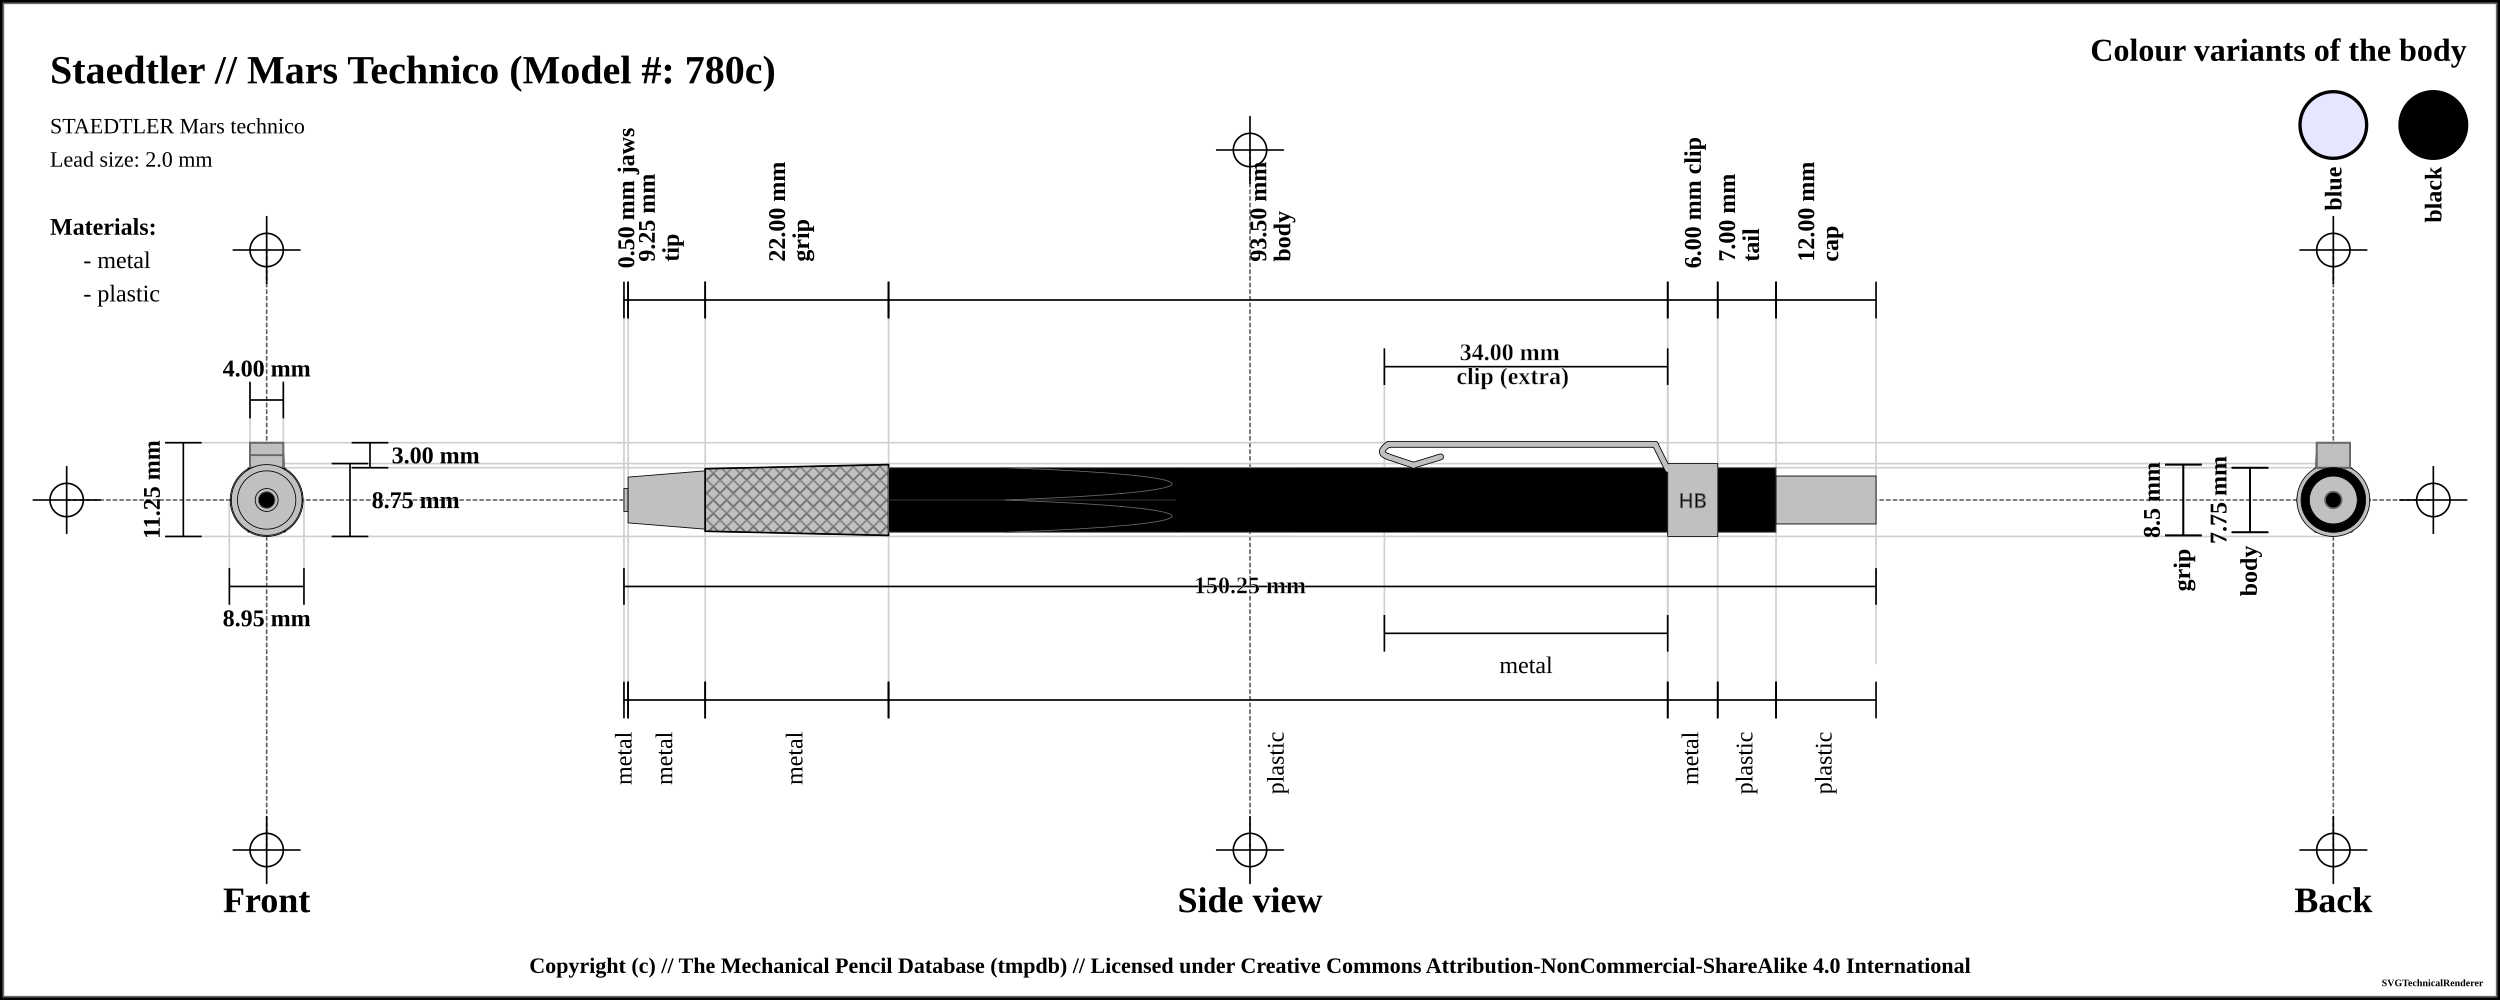
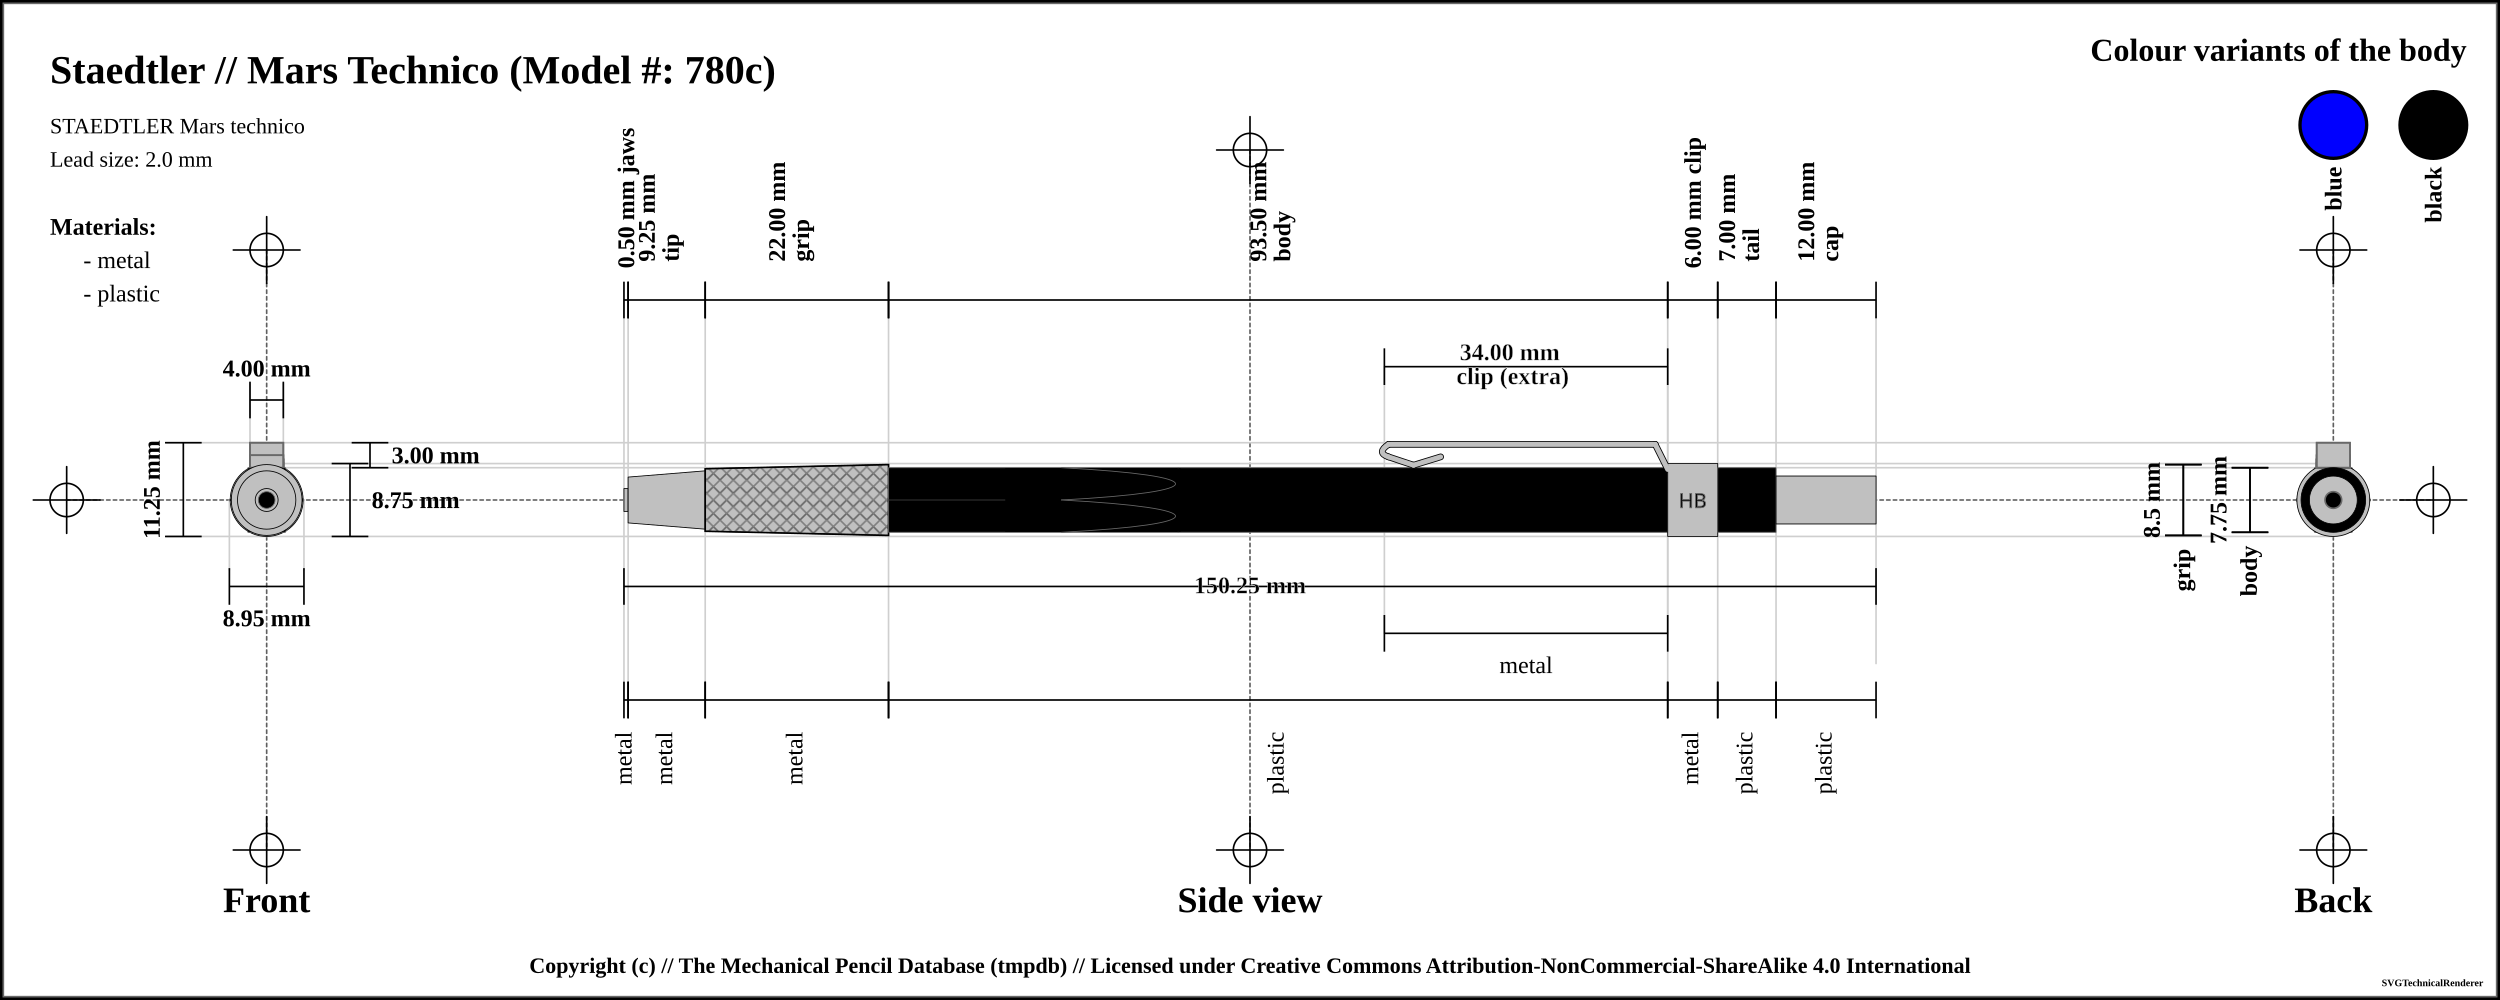
<svg xmlns="http://www.w3.org/2000/svg" width="1500" height="600">
  <pattern id="knurled-large" patternUnits="userSpaceOnUse" width="12" height="12">
    <path stroke="dimgray" stroke-linecap="round" stroke-width="1" d="M 6,6 L 12,12" />
    <path stroke="dimgray" stroke-linecap="round" stroke-width="1" d="M 6,6 L 0,12" />
    <path stroke="gray" stroke-linecap="round" stroke-width="1" d="M 6,6 L 12,0" />
    <path stroke="gray" stroke-linecap="round" stroke-width="1" d="M 6,6 L 0,0" />
  </pattern>
  <pattern id="knurled-small" patternUnits="userSpaceOnUse" width="4" height="4">
    <path stroke="dimgray" stroke-linecap="round" stroke-width="1" d="M 2,2 L 4,4" />
    <path stroke="dimgray" stroke-linecap="round" stroke-width="1" d="M 2,2 L 0,4" />
    <path stroke="gray" stroke-linecap="round" stroke-width="1" d="M 2,2 L 4,0" />
    <path stroke="gray" stroke-linecap="round" stroke-width="1" d="M 2,2 L 0,0" />
  </pattern>
  <pattern id="knurled" patternUnits="userSpaceOnUse" width="8" height="8">
    <path stroke="dimgray" stroke-linecap="round" stroke-width="1" d="M 4,4 L 8,8" />
    <path stroke="dimgray" stroke-linecap="round" stroke-width="1" d="M 4,4 L 0,8" />
    <path stroke="gray" stroke-linecap="round" stroke-width="1" d="M 4,4 L 8,0" />
    <path stroke="gray" stroke-linecap="round" stroke-width="1" d="M 4,4 L 0,0" />
  </pattern>
  <pattern id="lined" patternUnits="userSpaceOnUse" width="3" height="3">
    <path stroke="dimgray" stroke-linecap="round" stroke-width="1" d="M 0,0 L 3,0" />
  </pattern>
  <pattern id="ridged" patternUnits="userSpaceOnUse" width="3" height="3">
    <path stroke="dimgray" stroke-linecap="round" stroke-width="1" d="M 0,0 L 0,3" />
  </pattern>
  <pattern id="spring" patternUnits="userSpaceOnUse" width="8" height="100">
    <path stroke="dimgray" stroke-linecap="round" stroke-width="2" d="M 1,1 L 9,99" />
    <path stroke="white" stroke-linecap="round" stroke-width="1" d="M 1,1 L 9,99" />
  </pattern>
  <pattern id="knurled" patternUnits="userSpaceOnUse" width="8" height="8">
    <path stroke="dimgray" stroke-linecap="round" stroke-width="1" d="M 4,4 L 8,8" />
    <path stroke="dimgray" stroke-linecap="round" stroke-width="1" d="M 4,4 L 0,8" />
    <path stroke="gray" stroke-linecap="round" stroke-width="1" d="M 4,4 L 8,0" />
    <path stroke="gray" stroke-linecap="round" stroke-width="1" d="M 4,4 L 0,0" />
  </pattern>
  <rect x="0" y="0" width="1500" height="600" fill="white" stroke="black" stroke-width="4" />
  <rect x="2" y="2" width="1496" height="596" fill="white" stroke="dimgray" stroke-width="1" />
  <g transform="rotate(0 0 0)">
    <line x1="40" y1="300" x2="1460" y2="300" stroke-linecap="round" stroke="#5f5f5f" stroke-dasharray="2" stroke-width="1" />
    <line x1="20" y1="300" x2="60" y2="300" stroke-linecap="round" stroke="#000000" stroke-width="1" />
    <line x1="40" y1="280" x2="40" y2="320" stroke="#000000" stroke-linecap="round" stroke-width="1" />
    <circle r="10" cx="40" cy="300" fill="white" fill-opacity="0" stroke="#000000" stroke-width="1" />
    <line x1="1440" y1="300" x2="1480" y2="300" stroke-linecap="round" stroke="#000000" stroke-width="1" />
    <line x1="1460" y1="280" x2="1460" y2="320" stroke="#000000" stroke-linecap="round" stroke-width="1" />
    <circle r="10" cx="1460" cy="300" fill="white" fill-opacity="0" stroke="#000000" stroke-width="1" />
    <line x1="750" y1="90" x2="750" y2="510" stroke="#5f5f5f" stroke-linecap="round" stroke-dasharray="2" stroke-width="1" />
    <line x1="730" y1="90" x2="770" y2="90" stroke-linecap="round" stroke="#000000" stroke-width="1" />
    <line x1="750" y1="70" x2="750" y2="110" stroke="#000000" stroke-linecap="round" stroke-width="1" />
    <circle r="10" cx="750" cy="90" fill="white" fill-opacity="0" stroke="#000000" stroke-width="1" />
    <line x1="730" y1="510" x2="770" y2="510" stroke-linecap="round" stroke="#000000" stroke-width="1" />
    <line x1="750" y1="490" x2="750" y2="530" stroke="#000000" stroke-linecap="round" stroke-width="1" />
    <circle r="10" cx="750" cy="510" fill="white" fill-opacity="0" stroke="#000000" stroke-width="1" />
    <line x1="160" y1="150" x2="160" y2="510" stroke="#5f5f5f" stroke-linecap="round" stroke-dasharray="2" stroke-width="1" />
    <line x1="140" y1="150" x2="180" y2="150" stroke-linecap="round" stroke="#000000" stroke-width="1" />
    <line x1="160" y1="130" x2="160" y2="170" stroke="#000000" stroke-linecap="round" stroke-width="1" />
    <circle r="10" cx="160" cy="150" fill="white" fill-opacity="0" stroke="#000000" stroke-width="1" />
    <line x1="140" y1="510" x2="180" y2="510" stroke-linecap="round" stroke="#000000" stroke-width="1" />
    <line x1="160" y1="490" x2="160" y2="530" stroke="#000000" stroke-linecap="round" stroke-width="1" />
    <circle r="10" cx="160" cy="510" fill="white" fill-opacity="0" stroke="#000000" stroke-width="1" />
    <line x1="1400" y1="150" x2="1400" y2="510" stroke="#5f5f5f" stroke-linecap="round" stroke-dasharray="2" stroke-width="1" />
    <line x1="1380" y1="150" x2="1420" y2="150" stroke-linecap="round" stroke="#000000" stroke-width="1" />
    <line x1="1400" y1="130" x2="1400" y2="170" stroke="#000000" stroke-linecap="round" stroke-width="1" />
    <circle r="10" cx="1400" cy="150" fill="white" fill-opacity="0" stroke="#000000" stroke-width="1" />
    <line x1="1380" y1="510" x2="1420" y2="510" stroke-linecap="round" stroke="#000000" stroke-width="1" />
    <line x1="1400" y1="490" x2="1400" y2="530" stroke="#000000" stroke-linecap="round" stroke-width="1" />
    <circle r="10" cx="1400" cy="510" fill="white" fill-opacity="0" stroke="#000000" stroke-width="1" />
    <text x="30" y="50" font-size="2.0em" font-weight="bold"> Staedtler // Mars Technico (Model #: 780c)</text>
    <text x="30" y="80" font-size="1.1em"> STAEDTLER Mars technico</text>
    <text x="30" y="100" font-size="1.1em"> Lead size: 2.0 mm</text>
    <text x="1480" y="30" font-size="1.6em" font-weight="bold" text-anchor="end" dominant-baseline="central">Colour variants of the body</text>
    <rect x="1440" y="55" width="40" rx="50%" ry="50%" height="40" stroke="black" stroke-width="2" fill="black" fill-opacity="1" />
    <text x="1460" y="100" transform="rotate(-90, 1460, 100)" font-size="1.2em" font-weight="bold" text-anchor="end" dominant-baseline="central">black</text>
-     <rect x="1380" y="55" width="40" rx="50%" ry="50%" height="40" stroke="black" stroke-width="2" fill="blue" fill-opacity="0.1" />
+     <rect x="1380" y="55" width="40" rx="50%" ry="50%" height="40" stroke="black" stroke-width="2" fill="blue" fill-opacity="1" />
    <text x="1400" y="100" transform="rotate(-90, 1400, 100)" font-size="1.2em" font-weight="bold" text-anchor="end" dominant-baseline="central">blue</text>
    <text x="30" y="136" font-size="1.2em" font-weight="bold" text-anchor="start" dominant-baseline="central">Materials:</text>
    <text x="50" y="156" font-size="1.2em" text-anchor="start" dominant-baseline="central"> - metal</text>
    <text x="50" y="176" font-size="1.2em" text-anchor="start" dominant-baseline="central"> - plastic</text>
    <line x1="100" y1="265.625" x2="1400" y2="265.625" stroke-linecap="round" stroke="#cfcfcf" stroke-width="1" />
    <line x1="160" y1="280.625" x2="1400" y2="280.625" stroke-linecap="round" stroke="#cfcfcf" stroke-width="1" />
    <line x1="150" y1="230" x2="150" y2="300" stroke="#cfcfcf" stroke-linecap="round" stroke-width="1" />
    <line x1="170" y1="230" x2="170" y2="300" stroke="#cfcfcf" stroke-linecap="round" stroke-width="1" />
    <line x1="160" y1="278.125" x2="1400" y2="278.125" stroke-linecap="round" stroke="#cfcfcf" stroke-width="1" />
    <line x1="100" y1="321.875" x2="1400" y2="321.875" stroke-linecap="round" stroke="#cfcfcf" stroke-width="1" />
    <line x1="137.628" y1="300" x2="137.628" y2="341.875" stroke="#cfcfcf" stroke-linecap="round" stroke-width="1" />
    <line x1="182.372" y1="300" x2="182.372" y2="341.875" stroke="#cfcfcf" stroke-linecap="round" stroke-width="1" />
    <line x1="374.375" y1="180" x2="374.375" y2="420" stroke="#cfcfcf" stroke-linecap="round" stroke-width="1" />
    <line x1="376.875" y1="180" x2="376.875" y2="420" stroke="#cfcfcf" stroke-linecap="round" stroke-width="1" />
    <line x1="423.125" y1="180" x2="423.125" y2="420" stroke="#cfcfcf" stroke-linecap="round" stroke-width="1" />
    <line x1="533.125" y1="180" x2="533.125" y2="420" stroke="#cfcfcf" stroke-linecap="round" stroke-width="1" />
    <line x1="1000.625" y1="180" x2="1000.625" y2="420" stroke="#cfcfcf" stroke-linecap="round" stroke-width="1" />
    <line x1="830.625" y1="220" x2="830.625" y2="380" stroke="#cfcfcf" stroke-linecap="round" stroke-width="1" />
    <line x1="1000.625" y1="220" x2="1000.625" y2="380" stroke="#cfcfcf" stroke-linecap="round" stroke-width="1" />
    <line x1="1030.625" y1="180" x2="1030.625" y2="420" stroke="#cfcfcf" stroke-linecap="round" stroke-width="1" />
    <line x1="1065.625" y1="180" x2="1065.625" y2="420" stroke="#cfcfcf" stroke-linecap="round" stroke-width="1" />
    <line x1="1125.625" y1="190.125" x2="1125.625" y2="398.125" stroke="#cfcfcf" stroke-linecap="round" stroke-width="1" />
    <text x="160" y="540" font-size="1.8em" font-weight="bold" text-anchor="middle" dominant-baseline="central">Front</text>
    <text x="750" y="540" font-size="1.8em" font-weight="bold" text-anchor="middle" dominant-baseline="central">Side view</text>
    <text x="1400" y="540" font-size="1.8em" font-weight="bold" text-anchor="middle" dominant-baseline="central">Back</text>
    <line x1="150" y1="229" x2="150" y2="251" stroke="black" stroke-width="1" />
    <line x1="150" y1="240" x2="170" y2="240" stroke="black" stroke-width="1" />
    <line x1="170" y1="229" x2="170" y2="251" stroke="black" stroke-width="1" />
    <text x="160" y="221" font-size="1.2em" font-weight="bold" text-anchor="middle" dominant-baseline="central" fill="black">
      <tspan x="160" dy="0">4.00 mm</tspan>
    </text>
    <line x1="211" y1="265.625" x2="233" y2="265.625" stroke="black" stroke-width="1" />
    <line x1="222" y1="265.625" x2="222" y2="280.625" stroke="black" stroke-width="1" />
    <line x1="211" y1="280.625" x2="233" y2="280.625" stroke="black" stroke-width="1" />
    <text x="235" y="273.125" font-size="1.2em" font-weight="bold" text-anchor="start" dominant-baseline="central" fill="black">3.00 mm</text>
    <line x1="199" y1="278.125" x2="221" y2="278.125" stroke="black" stroke-width="1" />
    <line x1="210" y1="278.125" x2="210" y2="321.875" stroke="black" stroke-width="1" />
    <line x1="199" y1="321.875" x2="221" y2="321.875" stroke="black" stroke-width="1" />
    <text x="223" y="300" font-size="1.2em" font-weight="bold" text-anchor="start" dominant-baseline="central" fill="black">8.75 mm</text>
    <line x1="99" y1="265.625" x2="121" y2="265.625" stroke="black" stroke-width="1" />
    <line x1="110" y1="265.625" x2="110" y2="321.875" stroke="black" stroke-width="1" />
    <line x1="99" y1="321.875" x2="121" y2="321.875" stroke="black" stroke-width="1" />
    <text x="91" y="293.75" transform="rotate(-90, 91, 293.75)" font-size="1.2em" font-weight="bold" text-anchor="middle" dominant-baseline="central" fill="black">11.25 mm</text>
    <line x1="137.628" y1="340.875" x2="137.628" y2="362.875" stroke="black" stroke-width="1" />
    <line x1="137.628" y1="351.875" x2="182.372" y2="351.875" stroke="black" stroke-width="1" />
    <line x1="182.372" y1="340.875" x2="182.372" y2="362.875" stroke="black" stroke-width="1" />
    <text x="160" y="370.875" font-size="1.2em" font-weight="bold" text-anchor="middle" dominant-baseline="central" fill="black">
      <tspan x="160" dy="0">8.95 mm</tspan>
    </text>
    <line x1="374.375" y1="169" x2="374.375" y2="191" stroke="black" stroke-width="1" />
    <line x1="374.375" y1="180" x2="376.875" y2="180" stroke="black" stroke-width="1" />
    <line x1="376.875" y1="169" x2="376.875" y2="191" stroke="black" stroke-width="1" />
    <text x="375.625" y="161" font-size="1.2em" transform="rotate(-90, 375.625, 161)" font-weight="bold" text-anchor="start" dominant-baseline="central" fill="black">
      <tspan x="375.625" dy="0">0.50 mm jaws</tspan>
    </text>
    <line x1="376.875" y1="169" x2="376.875" y2="191" stroke="black" stroke-width="1" />
    <line x1="376.875" y1="180" x2="423.125" y2="180" stroke="black" stroke-width="1" />
    <line x1="423.125" y1="169" x2="423.125" y2="191" stroke="black" stroke-width="1" />
    <text x="400" y="161" font-size="1.2em" transform="rotate(-90, 388, 161)" font-weight="bold" text-anchor="start" dominant-baseline="central" fill="black">
      <tspan x="392" dy="0">9.25 mm</tspan>
      <tspan x="392" dy="1em">tip</tspan>
    </text>
    <line x1="423.125" y1="169" x2="423.125" y2="191" stroke="black" stroke-width="1" />
    <line x1="423.125" y1="180" x2="533.125" y2="180" stroke="black" stroke-width="1" />
    <line x1="533.125" y1="169" x2="533.125" y2="191" stroke="black" stroke-width="1" />
    <text x="478.125" y="161" font-size="1.2em" transform="rotate(-90, 466.125, 161)" font-weight="bold" text-anchor="start" dominant-baseline="central" fill="black">
      <tspan x="470.125" dy="0">22.00 mm</tspan>
      <tspan x="470.125" dy="1em">grip</tspan>
    </text>
    <line x1="533.125" y1="169" x2="533.125" y2="191" stroke="black" stroke-width="1" />
    <line x1="533.125" y1="180" x2="1000.625" y2="180" stroke="black" stroke-width="1" />
    <line x1="1000.625" y1="169" x2="1000.625" y2="191" stroke="black" stroke-width="1" />
    <text x="766.875" y="161" font-size="1.2em" transform="rotate(-90, 754.875, 161)" font-weight="bold" text-anchor="start" dominant-baseline="central" fill="black">
      <tspan x="758.875" dy="0">93.50 mm</tspan>
      <tspan x="758.875" dy="1em">body</tspan>
    </text>
    <line x1="1000.625" y1="169" x2="1000.625" y2="191" stroke="black" stroke-width="1" />
    <line x1="1000.625" y1="180" x2="1030.625" y2="180" stroke="black" stroke-width="1" />
    <line x1="1030.625" y1="169" x2="1030.625" y2="191" stroke="black" stroke-width="1" />
    <text x="1015.625" y="161" font-size="1.2em" transform="rotate(-90, 1015.625, 161)" font-weight="bold" text-anchor="start" dominant-baseline="central" fill="black">
      <tspan x="1015.625" dy="0">6.00 mm clip</tspan>
    </text>
    <line x1="830.625" y1="209" x2="830.625" y2="231" stroke="black" stroke-width="1" />
    <line x1="830.625" y1="220" x2="1000.625" y2="220" stroke="black" stroke-width="1" />
    <line x1="1000.625" y1="209" x2="1000.625" y2="231" stroke="black" stroke-width="1" />
    <text x="915.625" y="212" font-weight="bold" font-size="1.2em" stroke="white" stroke-width="0.25" text-anchor="middle" dominant-baseline="middle" fill="black">
      <tspan x="907.625" dy="0">34.00 mm</tspan>
      <tspan x="907.625" dy="1em">clip (extra)</tspan>
    </text>
    <line x1="1030.625" y1="169" x2="1030.625" y2="191" stroke="black" stroke-width="1" />
    <line x1="1030.625" y1="180" x2="1065.625" y2="180" stroke="black" stroke-width="1" />
    <line x1="1065.625" y1="169" x2="1065.625" y2="191" stroke="black" stroke-width="1" />
    <text x="1048.125" y="161" font-size="1.2em" transform="rotate(-90, 1036.125, 161)" font-weight="bold" text-anchor="start" dominant-baseline="central" fill="black">
      <tspan x="1040.125" dy="0">7.00 mm</tspan>
      <tspan x="1040.125" dy="1em">tail</tspan>
    </text>
    <line x1="1065.625" y1="169" x2="1065.625" y2="191" stroke="black" stroke-width="1" />
    <line x1="1065.625" y1="180" x2="1125.625" y2="180" stroke="black" stroke-width="1" />
    <line x1="1125.625" y1="169" x2="1125.625" y2="191" stroke="black" stroke-width="1" />
    <text x="1095.625" y="161" font-size="1.2em" transform="rotate(-90, 1083.625, 161)" font-weight="bold" text-anchor="start" dominant-baseline="central" fill="black">
      <tspan x="1087.625" dy="0">12.00 mm</tspan>
      <tspan x="1087.625" dy="1em">cap</tspan>
    </text>
    <line x1="1299" y1="278.75" x2="1321" y2="278.75" stroke="black" stroke-width="1" />
    <line x1="1310" y1="278.75" x2="1310" y2="321.25" stroke="black" stroke-width="1" />
    <line x1="1299" y1="321.25" x2="1321" y2="321.25" stroke="black" stroke-width="1" />
    <text x="1291" y="300" transform="rotate(-90, 1291, 300)" font-size="1.2em" font-weight="bold" text-anchor="middle" dominant-baseline="central" fill="black">8.5 mm</text>
    <line x1="1299" y1="278.75" x2="1321" y2="278.75" stroke="black" stroke-width="1" />
    <line x1="1310" y1="278.75" x2="1310" y2="321.25" stroke="black" stroke-width="1" />
    <line x1="1299" y1="321.25" x2="1321" y2="321.25" stroke="black" stroke-width="1" />
    <text x="1310" y="329.25" transform="rotate(-90, 1310, 329.25)" font-weight="bold" font-size="1.2em" text-anchor="end" dominant-baseline="middle" fill="black">grip</text>
    <line x1="1339" y1="280.625" x2="1361" y2="280.625" stroke="black" stroke-width="1" />
    <line x1="1350" y1="280.625" x2="1350" y2="319.375" stroke="black" stroke-width="1" />
    <line x1="1339" y1="319.375" x2="1361" y2="319.375" stroke="black" stroke-width="1" />
    <text x="1331" y="300" transform="rotate(-90, 1331, 300)" font-size="1.2em" font-weight="bold" text-anchor="middle" dominant-baseline="central" fill="black">7.75 mm</text>
    <line x1="1339" y1="280.625" x2="1361" y2="280.625" stroke="black" stroke-width="1" />
    <line x1="1350" y1="280.625" x2="1350" y2="319.375" stroke="black" stroke-width="1" />
    <line x1="1339" y1="319.375" x2="1361" y2="319.375" stroke="black" stroke-width="1" />
    <text x="1350" y="327.375" transform="rotate(-90, 1350, 327.375)" font-weight="bold" font-size="1.2em" text-anchor="end" dominant-baseline="middle" fill="black">body</text>
    <line x1="374.375" y1="340.875" x2="374.375" y2="362.875" stroke="black" stroke-width="1" />
    <line x1="374.375" y1="351.875" x2="1125.625" y2="351.875" stroke="black" stroke-width="1" />
    <line x1="1125.625" y1="340.875" x2="1125.625" y2="362.875" stroke="black" stroke-width="1" />
    <text x="750" y="351.875" font-weight="bold" font-size="1.2em" stroke="white" stroke-width="0.25" text-anchor="middle" dominant-baseline="middle" fill="black">
      <tspan x="750" dy="0">150.25 mm</tspan>
    </text>
    <line x1="374.375" y1="409" x2="374.375" y2="431" stroke="black" stroke-width="1" />
    <line x1="374.375" y1="420" x2="376.875" y2="420" stroke="black" stroke-width="1" />
    <line x1="376.875" y1="409" x2="376.875" y2="431" stroke="black" stroke-width="1" />
    <text x="375.625" y="439" font-size="1.2em" transform="rotate(-90, 375.625, 439)" text-anchor="end" dominant-baseline="middle" fill="black">
      <tspan x="375.625" dy="0">metal</tspan>
    </text>
    <line x1="376.875" y1="409" x2="376.875" y2="431" stroke="black" stroke-width="1" />
    <line x1="376.875" y1="420" x2="423.125" y2="420" stroke="black" stroke-width="1" />
    <line x1="423.125" y1="409" x2="423.125" y2="431" stroke="black" stroke-width="1" />
    <text x="400" y="439" font-size="1.2em" transform="rotate(-90, 400, 439)" text-anchor="end" dominant-baseline="middle" fill="black">
      <tspan x="400" dy="0">metal</tspan>
    </text>
    <line x1="423.125" y1="409" x2="423.125" y2="431" stroke="black" stroke-width="1" />
    <line x1="423.125" y1="420" x2="533.125" y2="420" stroke="black" stroke-width="1" />
    <line x1="533.125" y1="409" x2="533.125" y2="431" stroke="black" stroke-width="1" />
    <text x="478.125" y="439" font-size="1.2em" transform="rotate(-90, 478.125, 439)" text-anchor="end" dominant-baseline="middle" fill="black">
      <tspan x="478.125" dy="0">metal</tspan>
    </text>
    <line x1="533.125" y1="409" x2="533.125" y2="431" stroke="black" stroke-width="1" />
    <line x1="533.125" y1="420" x2="1000.625" y2="420" stroke="black" stroke-width="1" />
    <line x1="1000.625" y1="409" x2="1000.625" y2="431" stroke="black" stroke-width="1" />
    <text x="766.875" y="439" font-size="1.2em" transform="rotate(-90, 766.875, 439)" text-anchor="end" dominant-baseline="middle" fill="black">
      <tspan x="766.875" dy="0">plastic</tspan>
    </text>
    <line x1="830.625" y1="369" x2="830.625" y2="391" stroke="black" stroke-width="1" />
    <line x1="830.625" y1="380" x2="1000.625" y2="380" stroke="black" stroke-width="1" />
    <line x1="1000.625" y1="369" x2="1000.625" y2="391" stroke="black" stroke-width="1" />
    <text x="915.625" y="399" font-size="1.2em" text-anchor="middle" dominant-baseline="central" fill="black">
      <tspan x="915.625" dy="0">metal</tspan>
    </text>
    <line x1="1000.625" y1="409" x2="1000.625" y2="431" stroke="black" stroke-width="1" />
    <line x1="1000.625" y1="420" x2="1030.625" y2="420" stroke="black" stroke-width="1" />
    <line x1="1030.625" y1="409" x2="1030.625" y2="431" stroke="black" stroke-width="1" />
    <text x="1015.625" y="439" font-size="1.2em" transform="rotate(-90, 1015.625, 439)" text-anchor="end" dominant-baseline="middle" fill="black">
      <tspan x="1015.625" dy="0">metal</tspan>
    </text>
    <line x1="1030.625" y1="409" x2="1030.625" y2="431" stroke="black" stroke-width="1" />
    <line x1="1030.625" y1="420" x2="1065.625" y2="420" stroke="black" stroke-width="1" />
    <line x1="1065.625" y1="409" x2="1065.625" y2="431" stroke="black" stroke-width="1" />
    <text x="1048.125" y="439" font-size="1.2em" transform="rotate(-90, 1048.125, 439)" text-anchor="end" dominant-baseline="middle" fill="black">
      <tspan x="1048.125" dy="0">plastic</tspan>
    </text>
    <line x1="1065.625" y1="409" x2="1065.625" y2="431" stroke="black" stroke-width="1" />
    <line x1="1065.625" y1="420" x2="1125.625" y2="420" stroke="black" stroke-width="1" />
    <line x1="1125.625" y1="409" x2="1125.625" y2="431" stroke="black" stroke-width="1" />
    <text x="1095.625" y="439" font-size="1.2em" transform="rotate(-90, 1095.625, 439)" text-anchor="end" dominant-baseline="middle" fill="black">
      <tspan x="1095.625" dy="0">plastic</tspan>
    </text>
    <path d="M374.375 293.125 L376.875 293.125 L376.875 306.875 L374.375 306.875 Z" stroke-width="0.5" stroke="black" stroke-linejoin="round" fill="silver" fill-opacity="1" />
    <path d="M376.875 286.25 L423.125 282.5 L423.125 317.5 L376.875 313.75 Z" stroke-width="0.5" stroke="black" stroke-linejoin="round" fill="silver" fill-opacity="1" />
    <path d="M423.125 281.25 L533.125 278.75 L533.125 321.25 L423.125 318.75 Z" stroke-width="0.5" stroke="black" stroke-linejoin="round" fill="silver" fill-opacity="1" />
    <path d="M423.125 281.25 L533.125 278.75 L533.125 321.25 L423.125 318.75 Z" stroke-width="1.0" stroke="black" fill="url(#knurled)" />
    <path d="M533.125 280.625 L706.875 280.625 L706.875 319.375 L533.125 319.375 Z" stroke-width="0.5" stroke="dimgray" stroke-linejoin="round" fill="black" fill-opacity="1" />
-     <line x1="533.125" y1="300" x2="706.875" y2="300" stroke-width="1.5" stroke="black" fill="none" stroke-opacity="0.5" />
-     <line x1="533.125" y1="300" x2="706.875" y2="300" stroke-width="0.5" stroke="gray" fill="none" stroke-opacity="0.5" />
+     <line x1="533.125" y1="300" x2="636.875" y2="300" stroke-width="1.5" stroke="black" fill="none" stroke-opacity="0.5" />
+     <line x1="533.125" y1="300" x2="636.875" y2="300" stroke-width="0.5" stroke="gray" fill="none" stroke-opacity="0.5" />
    <path d="M706.875 280.625 L1000.625 280.625 L1000.625 319.375 L706.875 319.375 Z" stroke-width="0.5" stroke="dimgray" stroke-linejoin="round" fill="black" fill-opacity="1" />
-     <line x1="706.875" y1="280.875" x2="706.875" y2="319.125" stroke="black" stroke-width="3" />
+     <line x1="706.875" y1="280.875" x2="706.875" y2="319.125" stroke="black" stroke-opacity="1" stroke-width="3" />
    <path d="M833.125 274.125 Q825.625 271.625 833.125 266.625" stroke-width="4" stroke="black" fill="none" stroke-linecap="round" />
    <line x1="833.125" y1="266.625" x2="993.125" y2="266.625" stroke-width="4" stroke="black" fill="dimgray" stroke-linecap="round" />
    <line x1="848.125" y1="279.125" x2="833.125" y2="274.125" stroke-width="4" stroke="black" fill="dimgray" stroke-linecap="round" />
    <line x1="864.375" y1="274.125" x2="848.125" y2="279.125" stroke-width="4" stroke="black" fill="dimgray" stroke-linecap="round" />
    <line x1="993.125" y1="266.625" x2="1000.625" y2="281.625" stroke-width="4" stroke="black" fill="dimgray" stroke-linecap="round" />
    <path d="M1000.625 278.125 L1030.625 278.125 L1030.625 321.875 L1000.625 321.875 Z" stroke-width="0.5" stroke="black" stroke-linejoin="round" fill="silver" fill-opacity="1" />
    <text x="1015.625" y="300" text-anchor="middle" dominant-baseline="central">
      <tspan stroke="dimgray" stroke-width="0.5" font-family="sans-serif" fill="black" textLength="{this.width * 5 - 12}"> HB</tspan>
    </text>
    <path d="M833.125 274.125 Q825.625 271.625 833.125 266.625" stroke-width="3" stroke="silver" fill="none" stroke-linecap="round" />
    <line x1="833.125" y1="266.625" x2="993.125" y2="266.625" stroke-width="3" stroke="silver" fill="silver" stroke-linecap="round" />
    <line x1="848.125" y1="279.125" x2="833.125" y2="274.125" stroke-width="3" stroke="silver" fill="silver" stroke-linecap="round" />
    <line x1="864.375" y1="274.125" x2="848.125" y2="279.125" stroke-width="3" stroke="silver" fill="silver" stroke-linecap="round" />
    <line x1="993.125" y1="266.625" x2="1000.625" y2="281.625" stroke-width="3" stroke="silver" fill="silver" stroke-linecap="round" />
    <path d="M1030.625 280.625 L1065.625 280.625 L1065.625 319.375 L1030.625 319.375 Z" stroke-width="0.5" stroke="dimgray" stroke-linejoin="round" fill="black" fill-opacity="1" />
    <path d="M1065.625 285.625 L1125.625 285.625 L1125.625 314.375 L1065.625 314.375 Z" stroke-width="0.5" stroke="black" stroke-linejoin="round" fill="silver" fill-opacity="1" />
-     <rect x="776.875" y="280.875" width="69.5" height="38.25" rx="0" ry="0" stroke-width="0.5" stroke="none" fill="black" fill-opacity="1" />
-     <path d="M 603.125 280.625 C 736.656 285.469, 736.656 295.156, 603.125 300" stroke-width="0.5" stroke="dimgray" stroke-linecap="round" fill="black" />
-     <path d="M 603.125 319.375 C 736.656 314.531, 736.656 304.844, 603.125 300" stroke-width="0.5" stroke="dimgray" stroke-linecap="round" fill="black" />
+     <rect x="603.125" y="280.875" width="103.25" height="38.25" rx="0" ry="0" stroke-width="0.5" stroke="none" fill="black" fill-opacity="1" />
+     <path d="M 636.875 280.625 C 728.125 285.469, 728.125 295.156, 636.875 300" stroke-width="0.5" stroke="dimgray" stroke-linecap="round" fill-opacity="1" fill="black" />
+     <path d="M 636.875 319.375 C 728.125 314.531, 728.125 304.844, 636.875 300" stroke-width="0.5" stroke="dimgray" stroke-linecap="round" fill-opacity="1" fill="black" />
    <circle r="14.375" cx="160" cy="300" fill="silver" fill-opacity="1" stroke="black" stroke-width="0.5" />
    <circle r="19.375" cx="160" cy="300" fill="black" fill-opacity="1" stroke="black" stroke-width="0.5" />
    <circle r="21.875" cx="160" cy="300" fill="silver" fill-opacity="1" stroke="black" stroke-width="0.5" />
    <rect x="150" y="265.625" width="20" height="15" rx="0" ry="0" stroke-width="1.0" stroke="dimgray" fill="silver" />
    <rect x="150" y="265.625" width="20" height="15" rx="0" ry="0" stroke-width="1.0" stroke="dimgray" fill="none" />
    <rect x="150" y="275.625" width="20" height="5" rx="0" ry="0" stroke-width="1.0" stroke="dimgray" fill="silver" />
    <rect x="150" y="275.625" width="20" height="5" rx="0" ry="0" stroke-width="1.0" stroke="dimgray" fill="none" />
    <rect x="150" y="275.625" width="20" height="5" rx="0" ry="0" stroke-width="1.0" stroke="dimgray" fill="silver" />
    <rect x="150" y="275.625" width="20" height="5" rx="0" ry="0" stroke-width="1.0" stroke="dimgray" fill="none" />
    <rect x="150" y="277.625" width="20" height="3" rx="0" ry="0" stroke-width="1.0" stroke="dimgray" fill="silver" />
    <rect x="150" y="277.625" width="20" height="3" rx="0" ry="0" stroke-width="1.0" stroke="dimgray" fill="none" />
    <rect x="150" y="273.125" width="20" height="7.5" rx="0" ry="0" stroke-width="1.0" stroke="dimgray" fill="silver" />
    <rect x="150" y="273.125" width="20" height="7.5" rx="0" ry="0" stroke-width="1.0" stroke="dimgray" fill="none" />
    <circle r="19.375" cx="160" cy="300" fill="black" fill-opacity="1" stroke="black" stroke-width="0.5" />
    <polygon points="148.814,280.625 171.186,280.625 182.372,300 171.186,319.375 148.814,319.375 137.628,300 " stroke="dimgray" stroke-width="0.5" fill="black" fill-opacity="1" />
    <circle r="18.75" cx="160" cy="300" stroke="black" stroke-width="0.5" fill="silver" fill-opacity="1" />
    <circle r="21.25" cx="160" cy="300" stroke="black" stroke-width="0.5" fill="silver" fill-opacity="1" />
    <circle r="13.75" cx="160" cy="300" stroke="black" stroke-width="0.5" fill="silver" fill-opacity="1" />
    <circle r="17.5" cx="160" cy="300" stroke="black" stroke-width="0.5" fill="silver" fill-opacity="1" />
    <circle r="6.875" cx="160" cy="300" fill="silver" fill-opacity="1" stroke="black" stroke-width="0.5" />
    <circle r="5" cx="160" cy="300" fill="b" fill-opacity="1" stroke="dimgray" stroke-width="0.5" />
    <circle r="6.875" cx="1400" cy="300" fill="silver" fill-opacity="1" stroke="black" stroke-width="0.5" />
    <circle r="13.75" cx="1400" cy="300" stroke="black" stroke-width="0.5" fill="silver" fill-opacity="1" />
    <circle r="17.5" cx="1400" cy="300" stroke="black" stroke-width="0.5" fill="silver" fill-opacity="1" />
    <circle r="18.75" cx="1400" cy="300" stroke="black" stroke-width="0.5" fill="silver" fill-opacity="1" />
    <circle r="21.25" cx="1400" cy="300" stroke="black" stroke-width="0.5" fill="silver" fill-opacity="1" />
    <polygon points="1388.814,280.625 1411.186,280.625 1422.372,300 1411.186,319.375 1388.814,319.375 1377.628,300 " stroke="dimgray" stroke-width="0.5" fill="black" fill-opacity="1" />
    <circle r="19.375" cx="1400" cy="300" fill="black" fill-opacity="1" stroke="black" stroke-width="0.5" />
    <circle r="21.875" cx="1400" cy="300" fill="silver" fill-opacity="1" stroke="black" stroke-width="0.5" />
    <rect x="1390" y="273.125" width="20" height="7.5" rx="0" ry="0" stroke-width="1.0" stroke="dimgray" fill="silver" />
    <rect x="1390" y="273.125" width="20" height="7.5" rx="0" ry="0" stroke-width="1.0" stroke="dimgray" fill="none" />
    <rect x="1390" y="277.625" width="20" height="3" rx="0" ry="0" stroke-width="1.0" stroke="dimgray" fill="silver" />
    <rect x="1390" y="277.625" width="20" height="3" rx="0" ry="0" stroke-width="1.0" stroke="dimgray" fill="none" />
    <rect x="1390" y="275.625" width="20" height="5" rx="0" ry="0" stroke-width="1.0" stroke="dimgray" fill="silver" />
    <rect x="1390" y="275.625" width="20" height="5" rx="0" ry="0" stroke-width="1.0" stroke="dimgray" fill="none" />
    <rect x="1390" y="275.625" width="20" height="5" rx="0" ry="0" stroke-width="1.0" stroke="dimgray" fill="silver" />
    <rect x="1390" y="275.625" width="20" height="5" rx="0" ry="0" stroke-width="1.0" stroke="dimgray" fill="none" />
    <rect x="1390" y="265.625" width="20" height="15" rx="0" ry="0" stroke-width="1.0" stroke="dimgray" fill="silver" />
    <rect x="1390" y="265.625" width="20" height="15" rx="0" ry="0" stroke-width="1.0" stroke="dimgray" fill="none" />
    <circle r="19.375" cx="1400" cy="300" fill="black" fill-opacity="1" stroke="black" stroke-width="0.5" />
    <circle r="14.375" cx="1400" cy="300" fill="silver" fill-opacity="1" stroke="black" stroke-width="0.5" />
    <circle r="5" cx="1400" cy="300" fill="b" fill-opacity="1" stroke="dimgray" stroke-width="1" />
  </g>
  <text x="50%" y="580" font-size="1.1em" font-weight="bold" text-anchor="middle" dominant-baseline="middle">Copyright (c) // The Mechanical Pencil Database (tmpdb) // Licensed under Creative Commons Attribution-NonCommercial-ShareAlike 4.0 International</text>
  <text x="1490" y="590" font-size="0.5em" font-weight="bold" text-anchor="end" dominant-baseline="middle">SVGTechnicalRenderer</text>
</svg>
